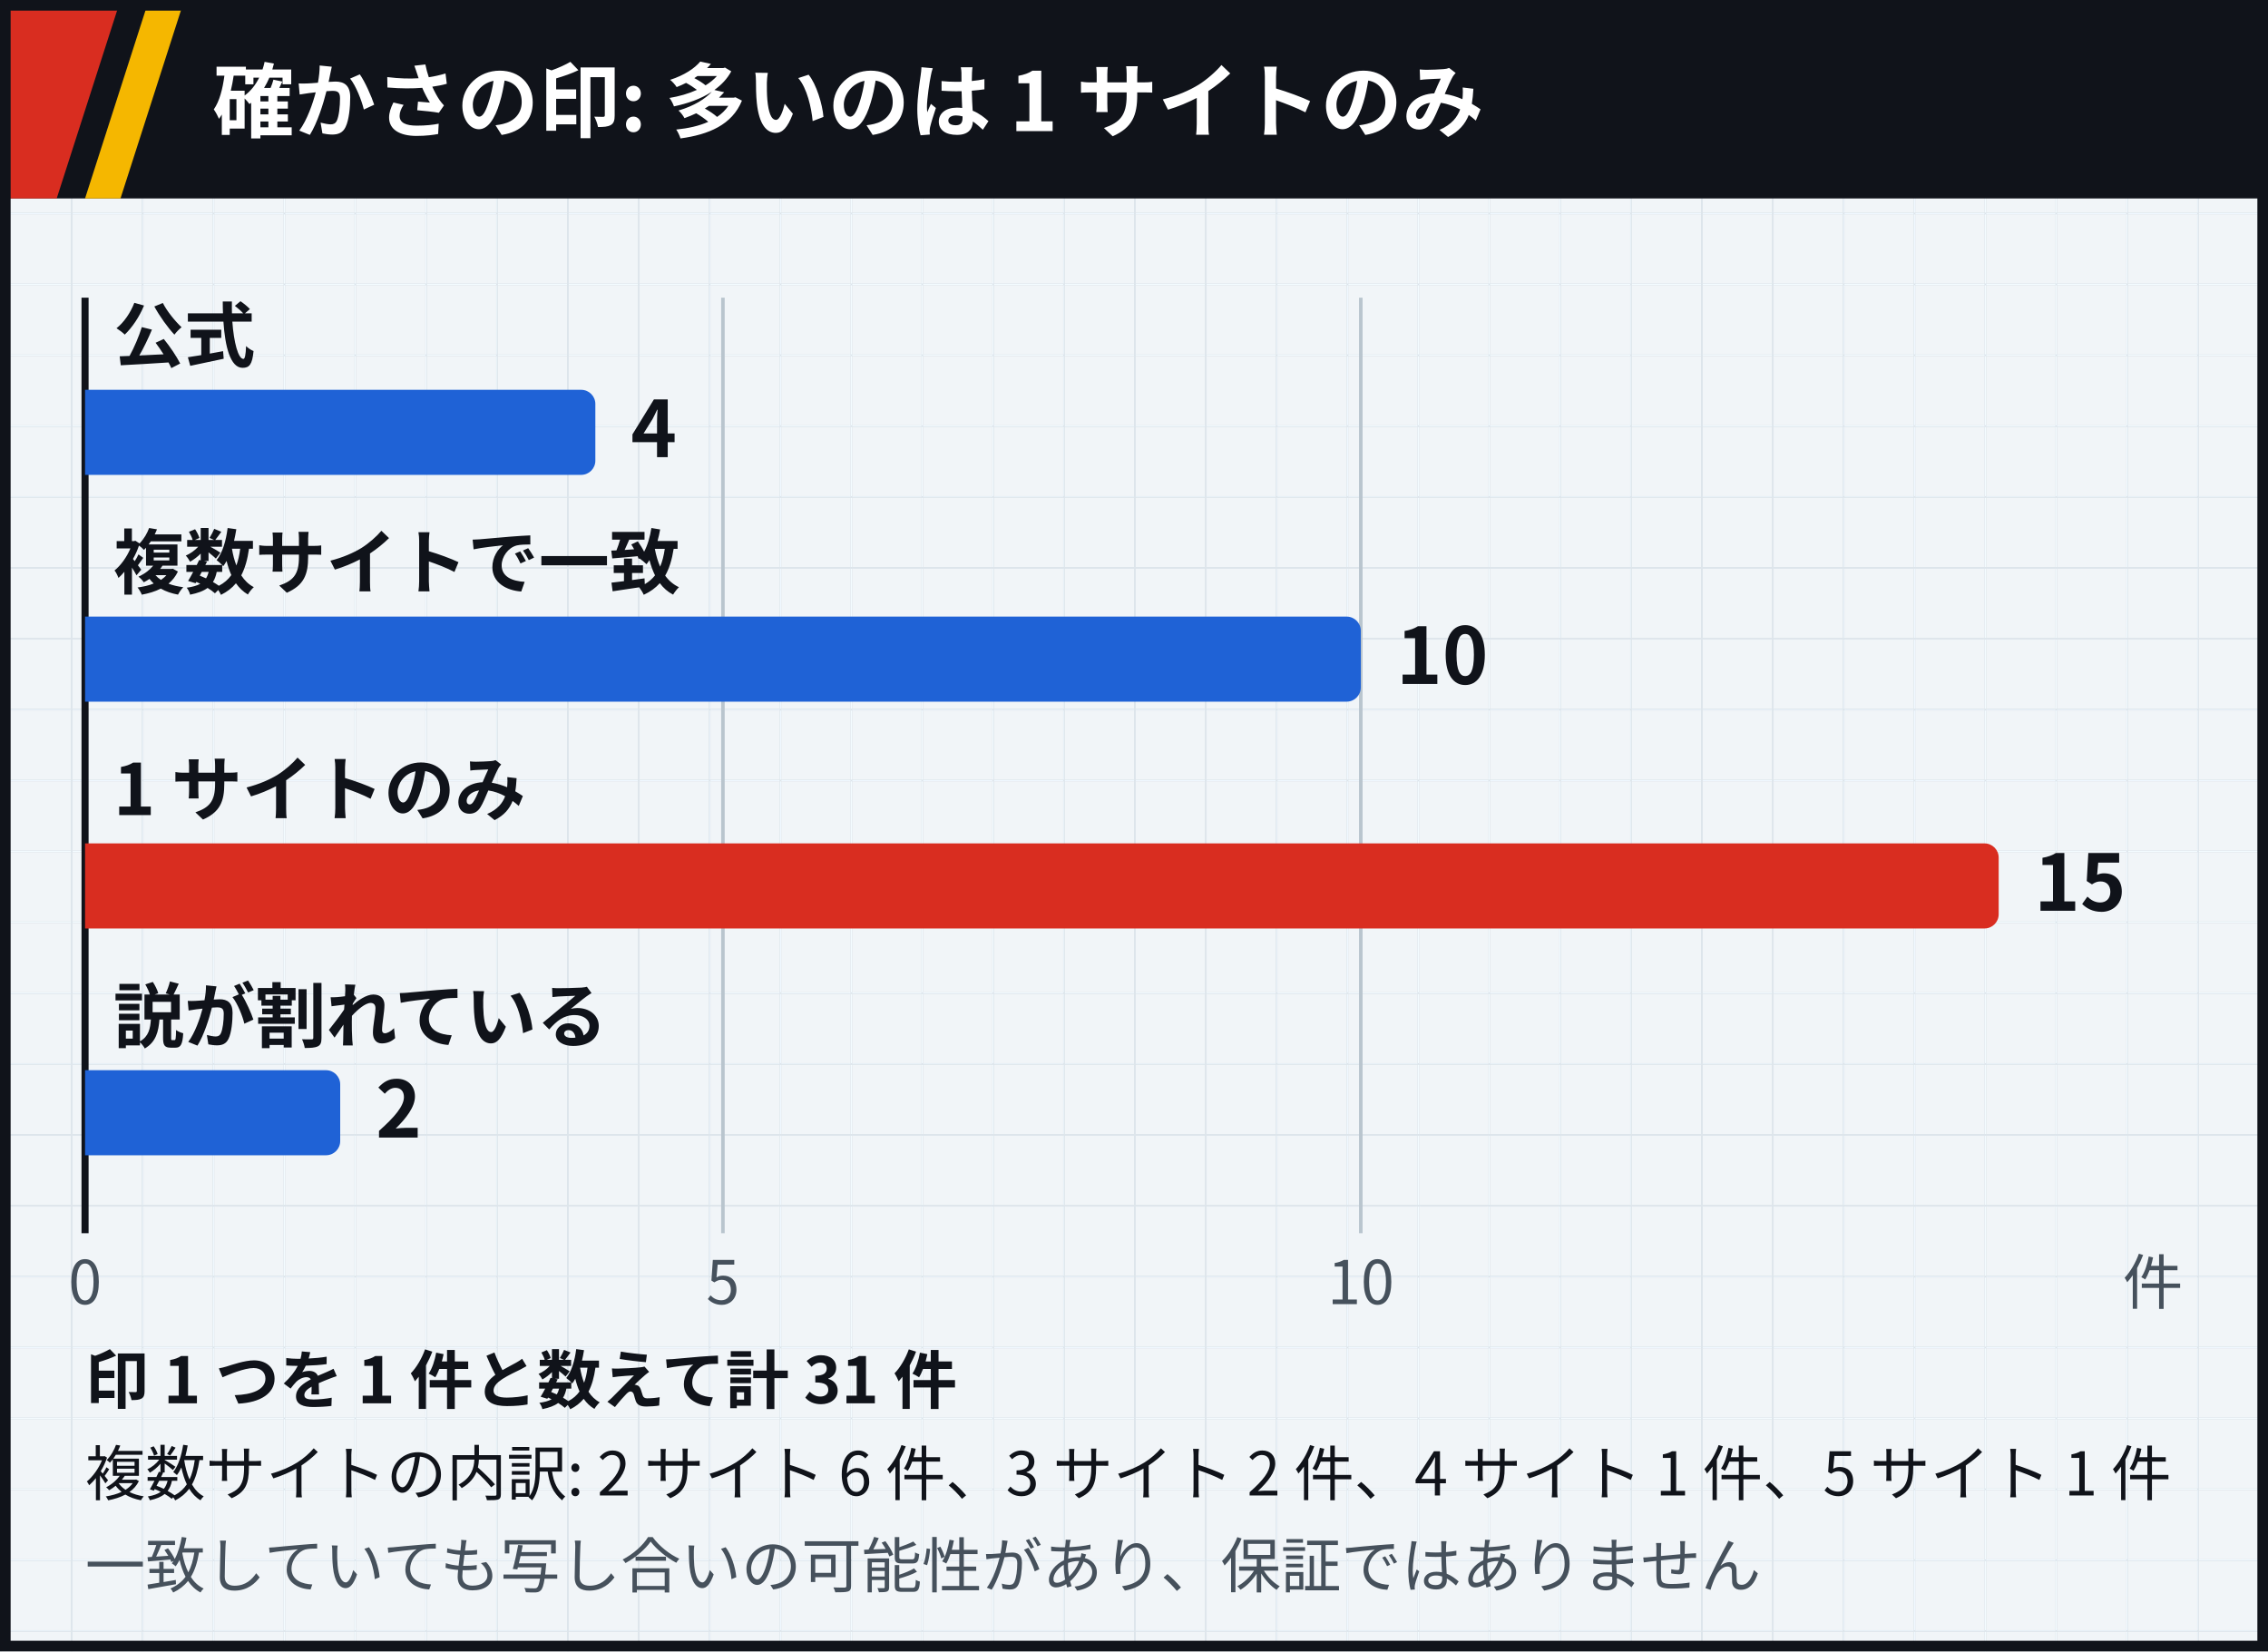
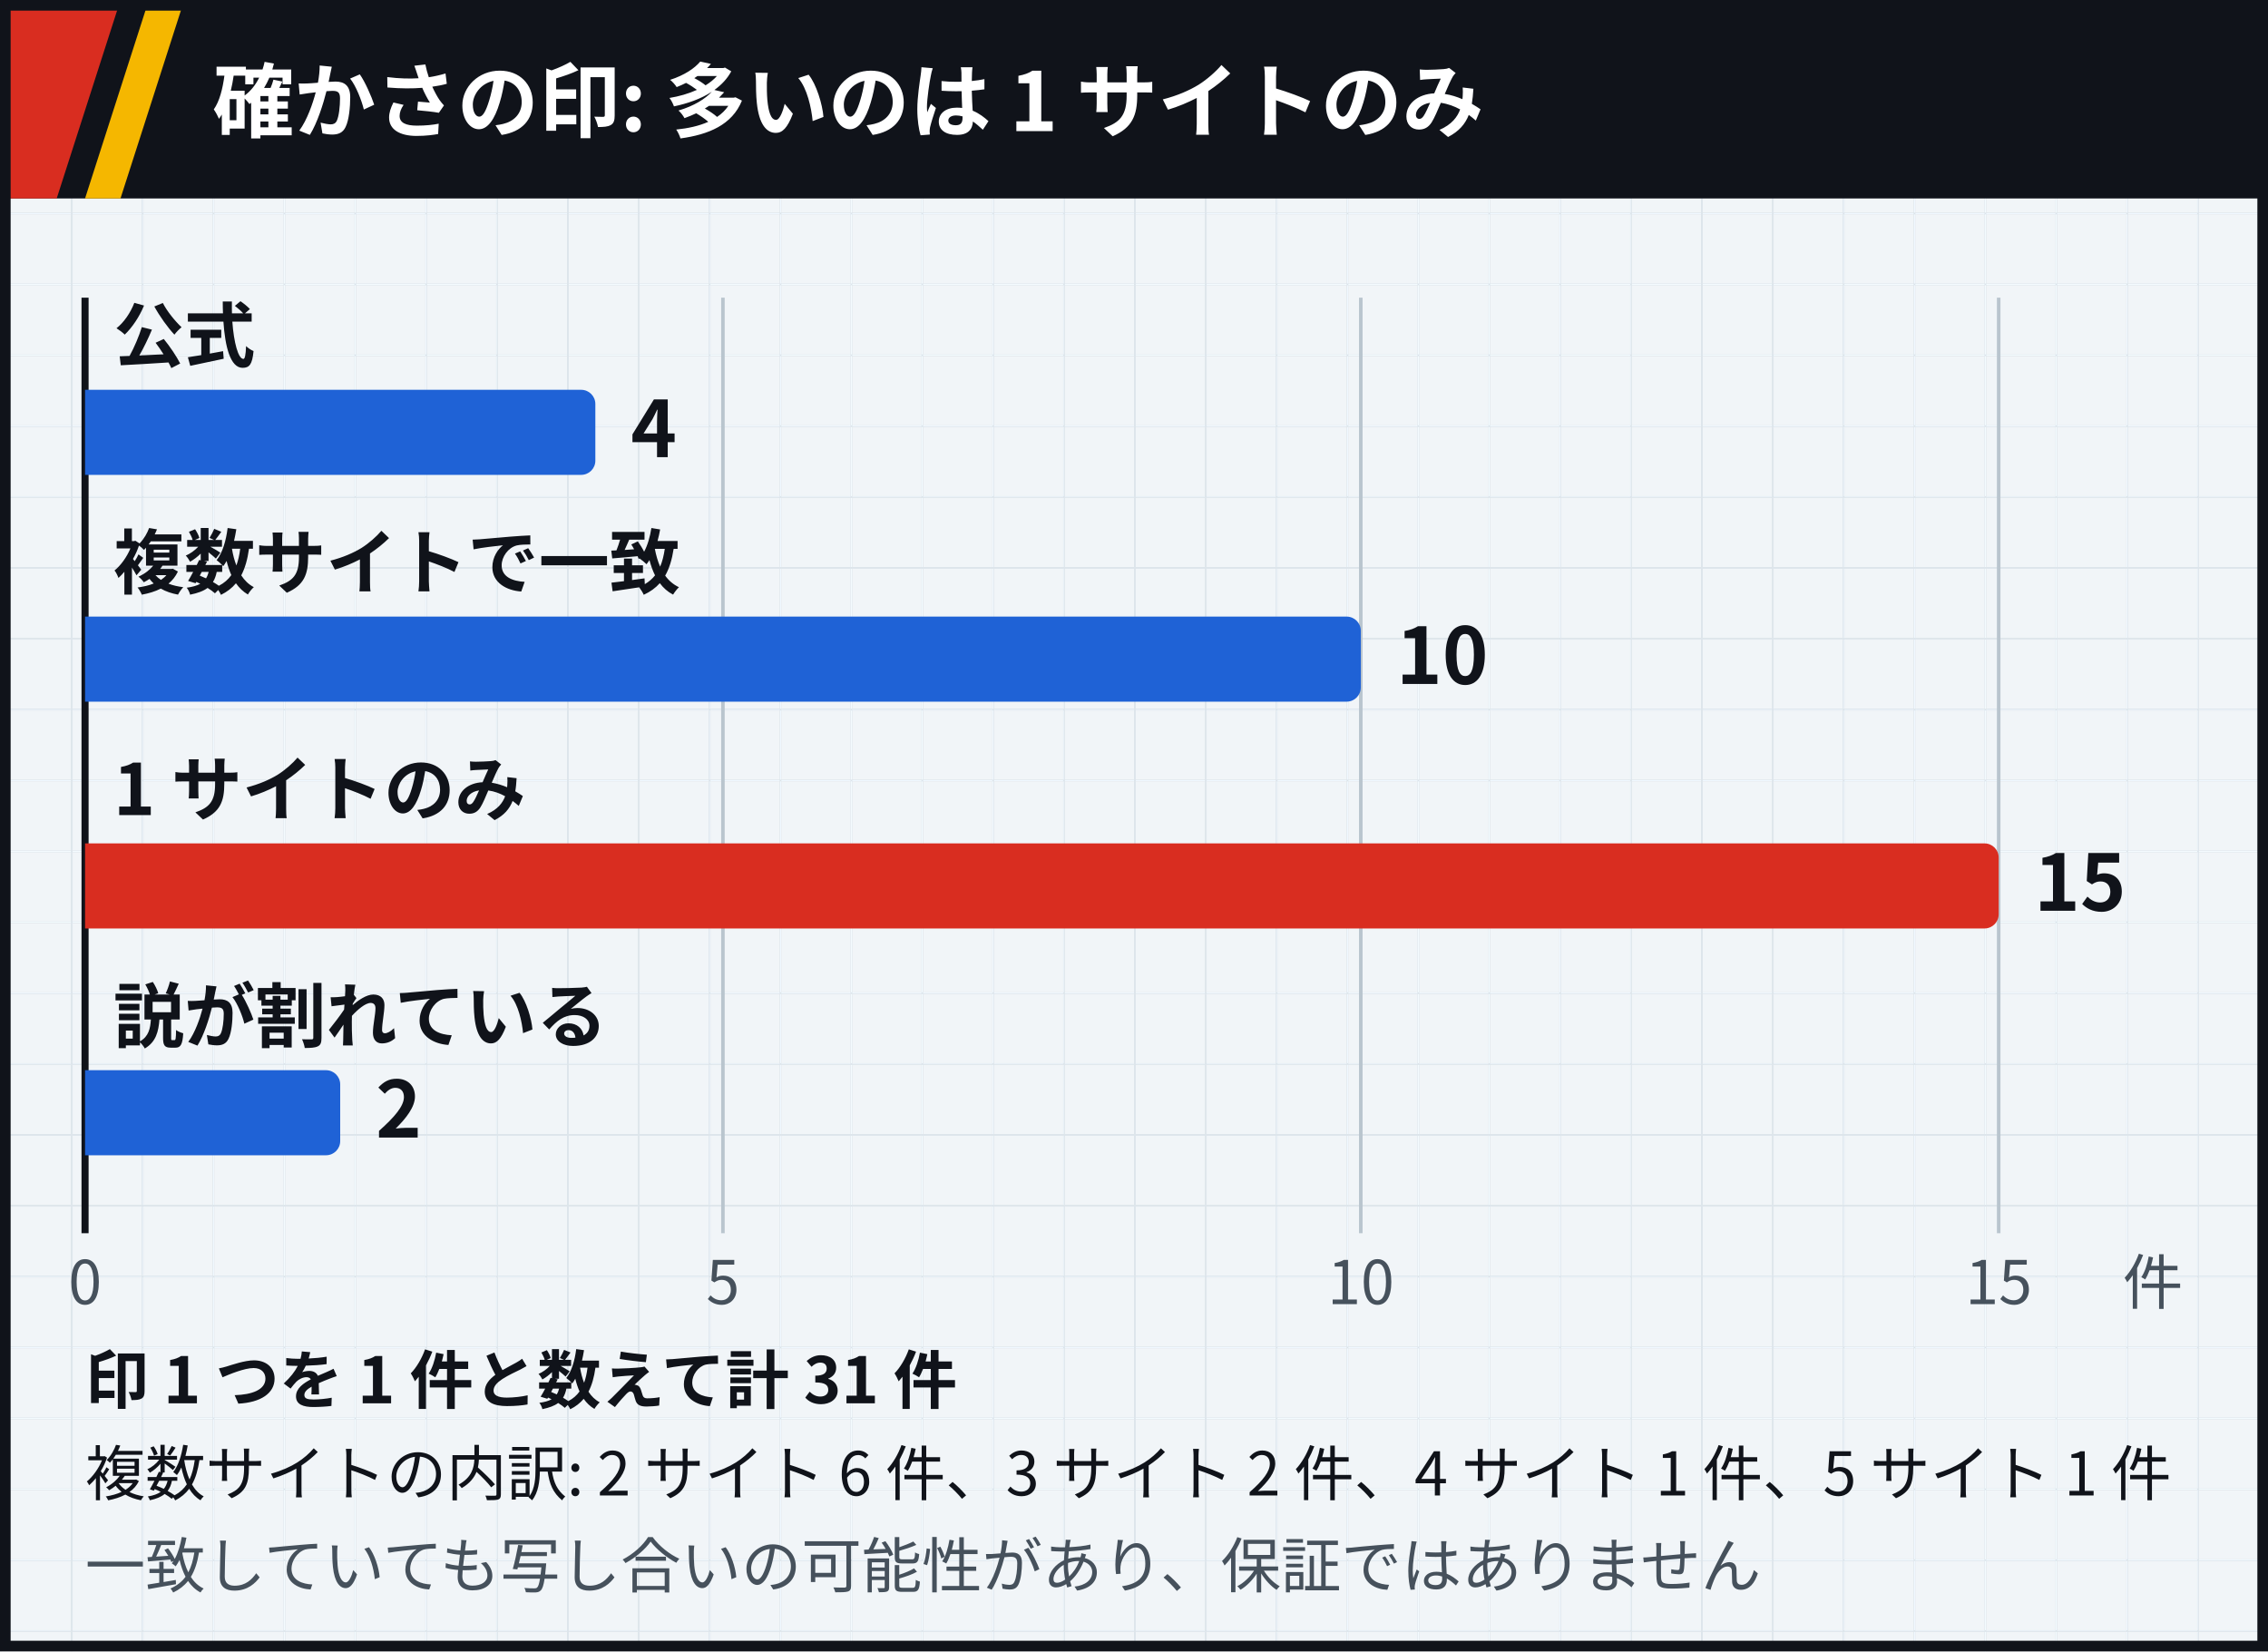
<svg xmlns="http://www.w3.org/2000/svg" xml:lang="ja" viewBox="0 0 640 466" width="640" height="466" role="img" aria-labelledby="certainty-counts-title certainty-counts-desc" font-family="'Hiragino Sans','Hiragino Kaku Gothic ProN','Yu Gothic','Meiryo','Noto Sans CJK JP','Noto Sans JP',sans-serif">
  <defs>
    <pattern id="certainty-counts-grid" width="20" height="20" patternUnits="userSpaceOnUse">
      <path d="M20 0H0V20" fill="none" stroke="#dde5eb" stroke-width="1" />
    </pattern>
  </defs>
  <rect width="640" height="466" fill="#f1f5f8" />
  <rect width="640" height="466" fill="url(#certainty-counts-grid)" />
  <rect x="0" y="0" width="640" height="56" fill="#10131a" />
  <polygon points="0,0 34,0 16,56 0,56" fill="#d92d20" />
  <polygon points="42,0 52,0 34,56 24,56" fill="#f5b700" />
  <text x="60" y="37" font-size="23" font-weight="800" fill="#ffffff">確かさの印: 多いのは 1 サイトのみ</text>
  <line x1="24.0" y1="84.0" x2="24.0" y2="348.0" stroke="#10131a" stroke-width="2" stroke-linecap="butt" />
  <text x="24" y="368" font-size="17" font-weight="500" text-anchor="middle" fill="#46515c">0</text>
  <line x1="204.0" y1="84.0" x2="204.0" y2="348.0" stroke="#b9c5ce" stroke-width="1" stroke-linecap="butt" />
  <text x="204" y="368" font-size="17" font-weight="500" text-anchor="middle" fill="#46515c">5</text>
  <line x1="384.0" y1="84.0" x2="384.0" y2="348.0" stroke="#b9c5ce" stroke-width="1" stroke-linecap="butt" />
  <text x="384" y="368" font-size="17" font-weight="500" text-anchor="middle" fill="#46515c">10</text>
+   <line x1="564.0" y1="84.0" x2="564.0" y2="348.0" stroke="#b9c5ce" stroke-width="1" stroke-linecap="butt" />
+   <text x="564" y="368" font-size="17" font-weight="500" text-anchor="middle" fill="#46515c">15</text>
  <text x="616" y="368" font-size="17" font-weight="500" text-anchor="end" fill="#46515c">件</text>
  <text x="32" y="102" font-size="20" font-weight="800" text-anchor="start" fill="#10131a">公式</text>
-   <g data-mark="official" data-count="4">
+   <g data-mark="official" data-count="4" data-unit="36">
    <path d="M24 110 h140 a4 4 0 0 1 4 4 v16 a4 4 0 0 1 -4 4 h-140 z" fill="#1f62d6" data-width="144" />
    <text class="value" x="178" y="129" font-size="22" font-weight="800" fill="#10131a">4</text>
  </g>
  <text x="32" y="166" font-size="20" font-weight="800" text-anchor="start" fill="#10131a">複数サイトで一致</text>
-   <g data-mark="multi" data-count="10">
+   <g data-mark="multi" data-count="10" data-unit="36">
    <path d="M24 174 h356 a4 4 0 0 1 4 4 v16 a4 4 0 0 1 -4 4 h-356 z" fill="#1f62d6" data-width="360" />
    <text class="value" x="394" y="193" font-size="22" font-weight="800" fill="#10131a">10</text>
  </g>
  <text x="32" y="230" font-size="20" font-weight="800" text-anchor="start" fill="#10131a">1 サイトのみ</text>
-   <g data-mark="single" data-count="15">
+   <g data-mark="single" data-count="15" data-unit="36">
    <path d="M24 238 h536 a4 4 0 0 1 4 4 v16 a4 4 0 0 1 -4 4 h-536 z" fill="#d92d20" data-width="540" />
    <text class="value" x="574" y="257" font-size="22" font-weight="800" fill="#10131a">15</text>
  </g>
  <text x="32" y="294" font-size="20" font-weight="800" text-anchor="start" fill="#10131a">説が割れている</text>
-   <g data-mark="split" data-count="2">
+   <g data-mark="split" data-count="2" data-unit="36">
    <path d="M24 302 h68 a4 4 0 0 1 4 4 v16 a4 4 0 0 1 -4 4 h-68 z" fill="#1f62d6" data-width="72" />
    <text class="value" x="106" y="321" font-size="22" font-weight="800" fill="#10131a">2</text>
  </g>
  <text x="24" y="396" font-size="18" font-weight="800" text-anchor="start" fill="#10131a">印 1 つを 1 件と数えて計 31 件</text>
  <text x="24" y="422" font-size="17" font-weight="500" text-anchor="start" fill="#10131a">複数サイトの内訳: 2 サイト 6 件、3 サイト 2 件、4 サイト 1 件、5 サイト 1 件</text>
  <text x="24" y="448" font-size="17" font-weight="500" text-anchor="start" fill="#46515c">一致していても写し合いの可能性があり、保証ではありません</text>
  <rect x="1.5" y="1.5" width="637" height="463" fill="none" stroke="#10131a" stroke-width="3" />
</svg>
